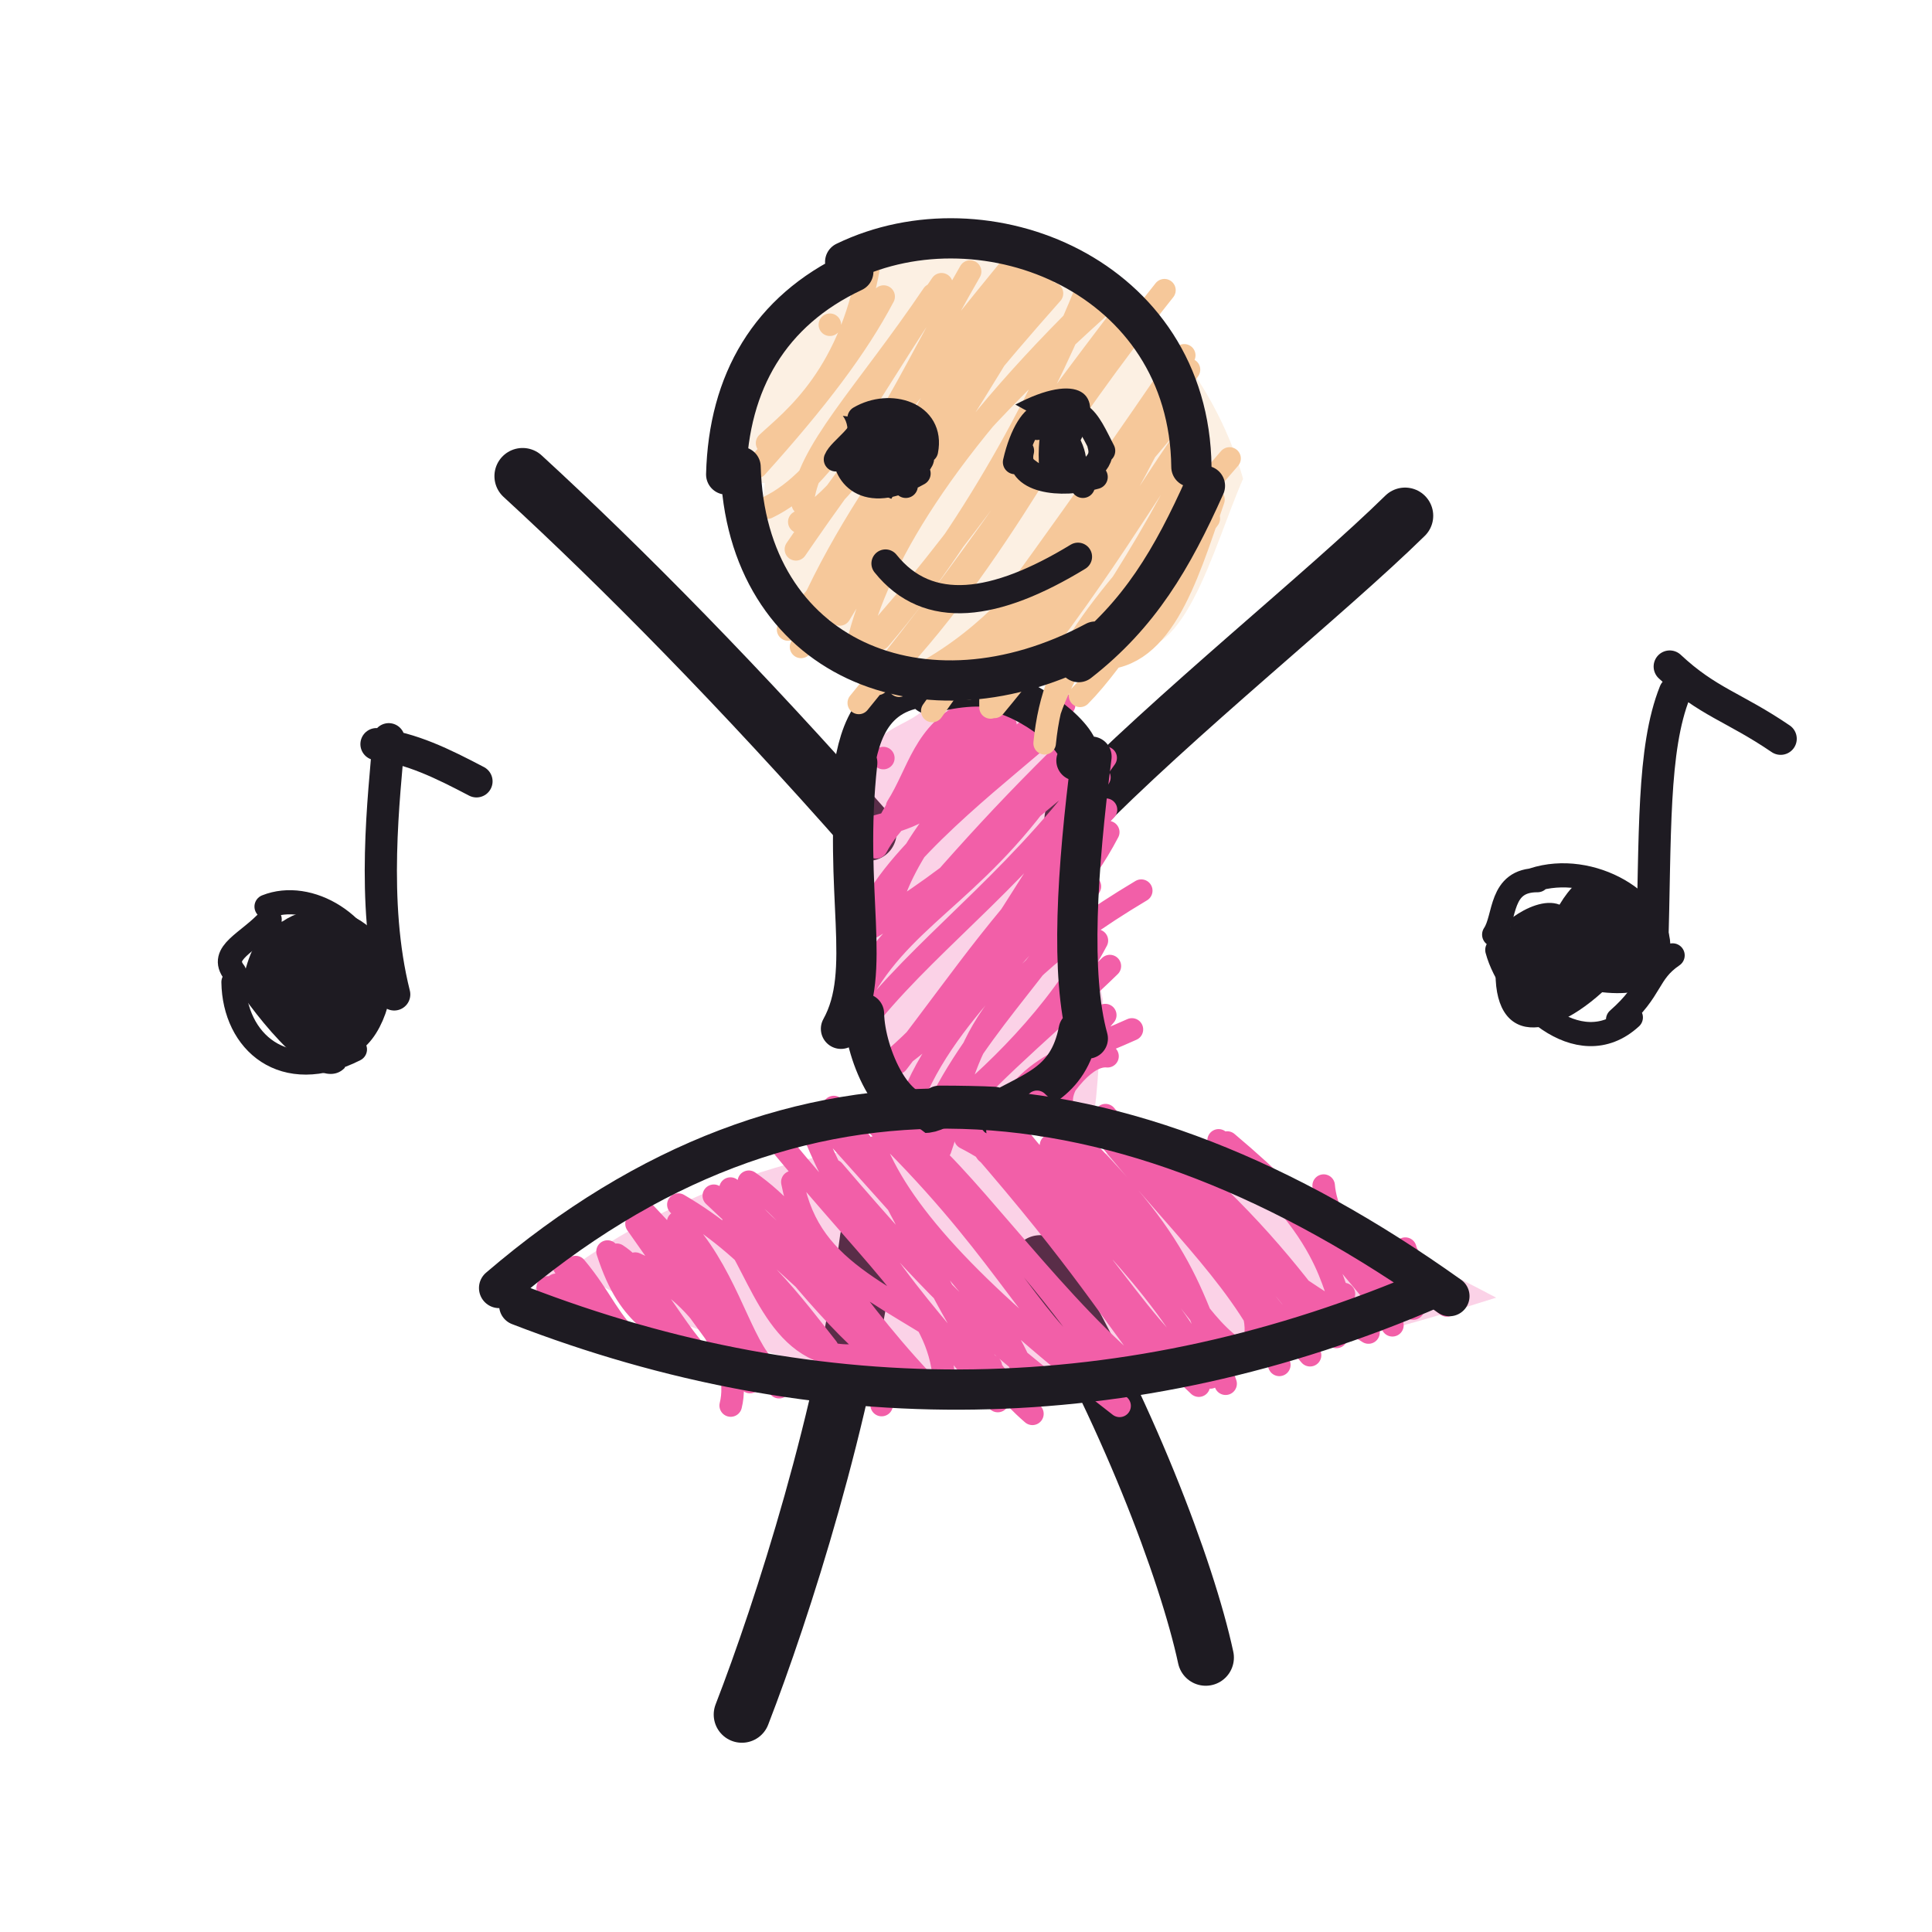
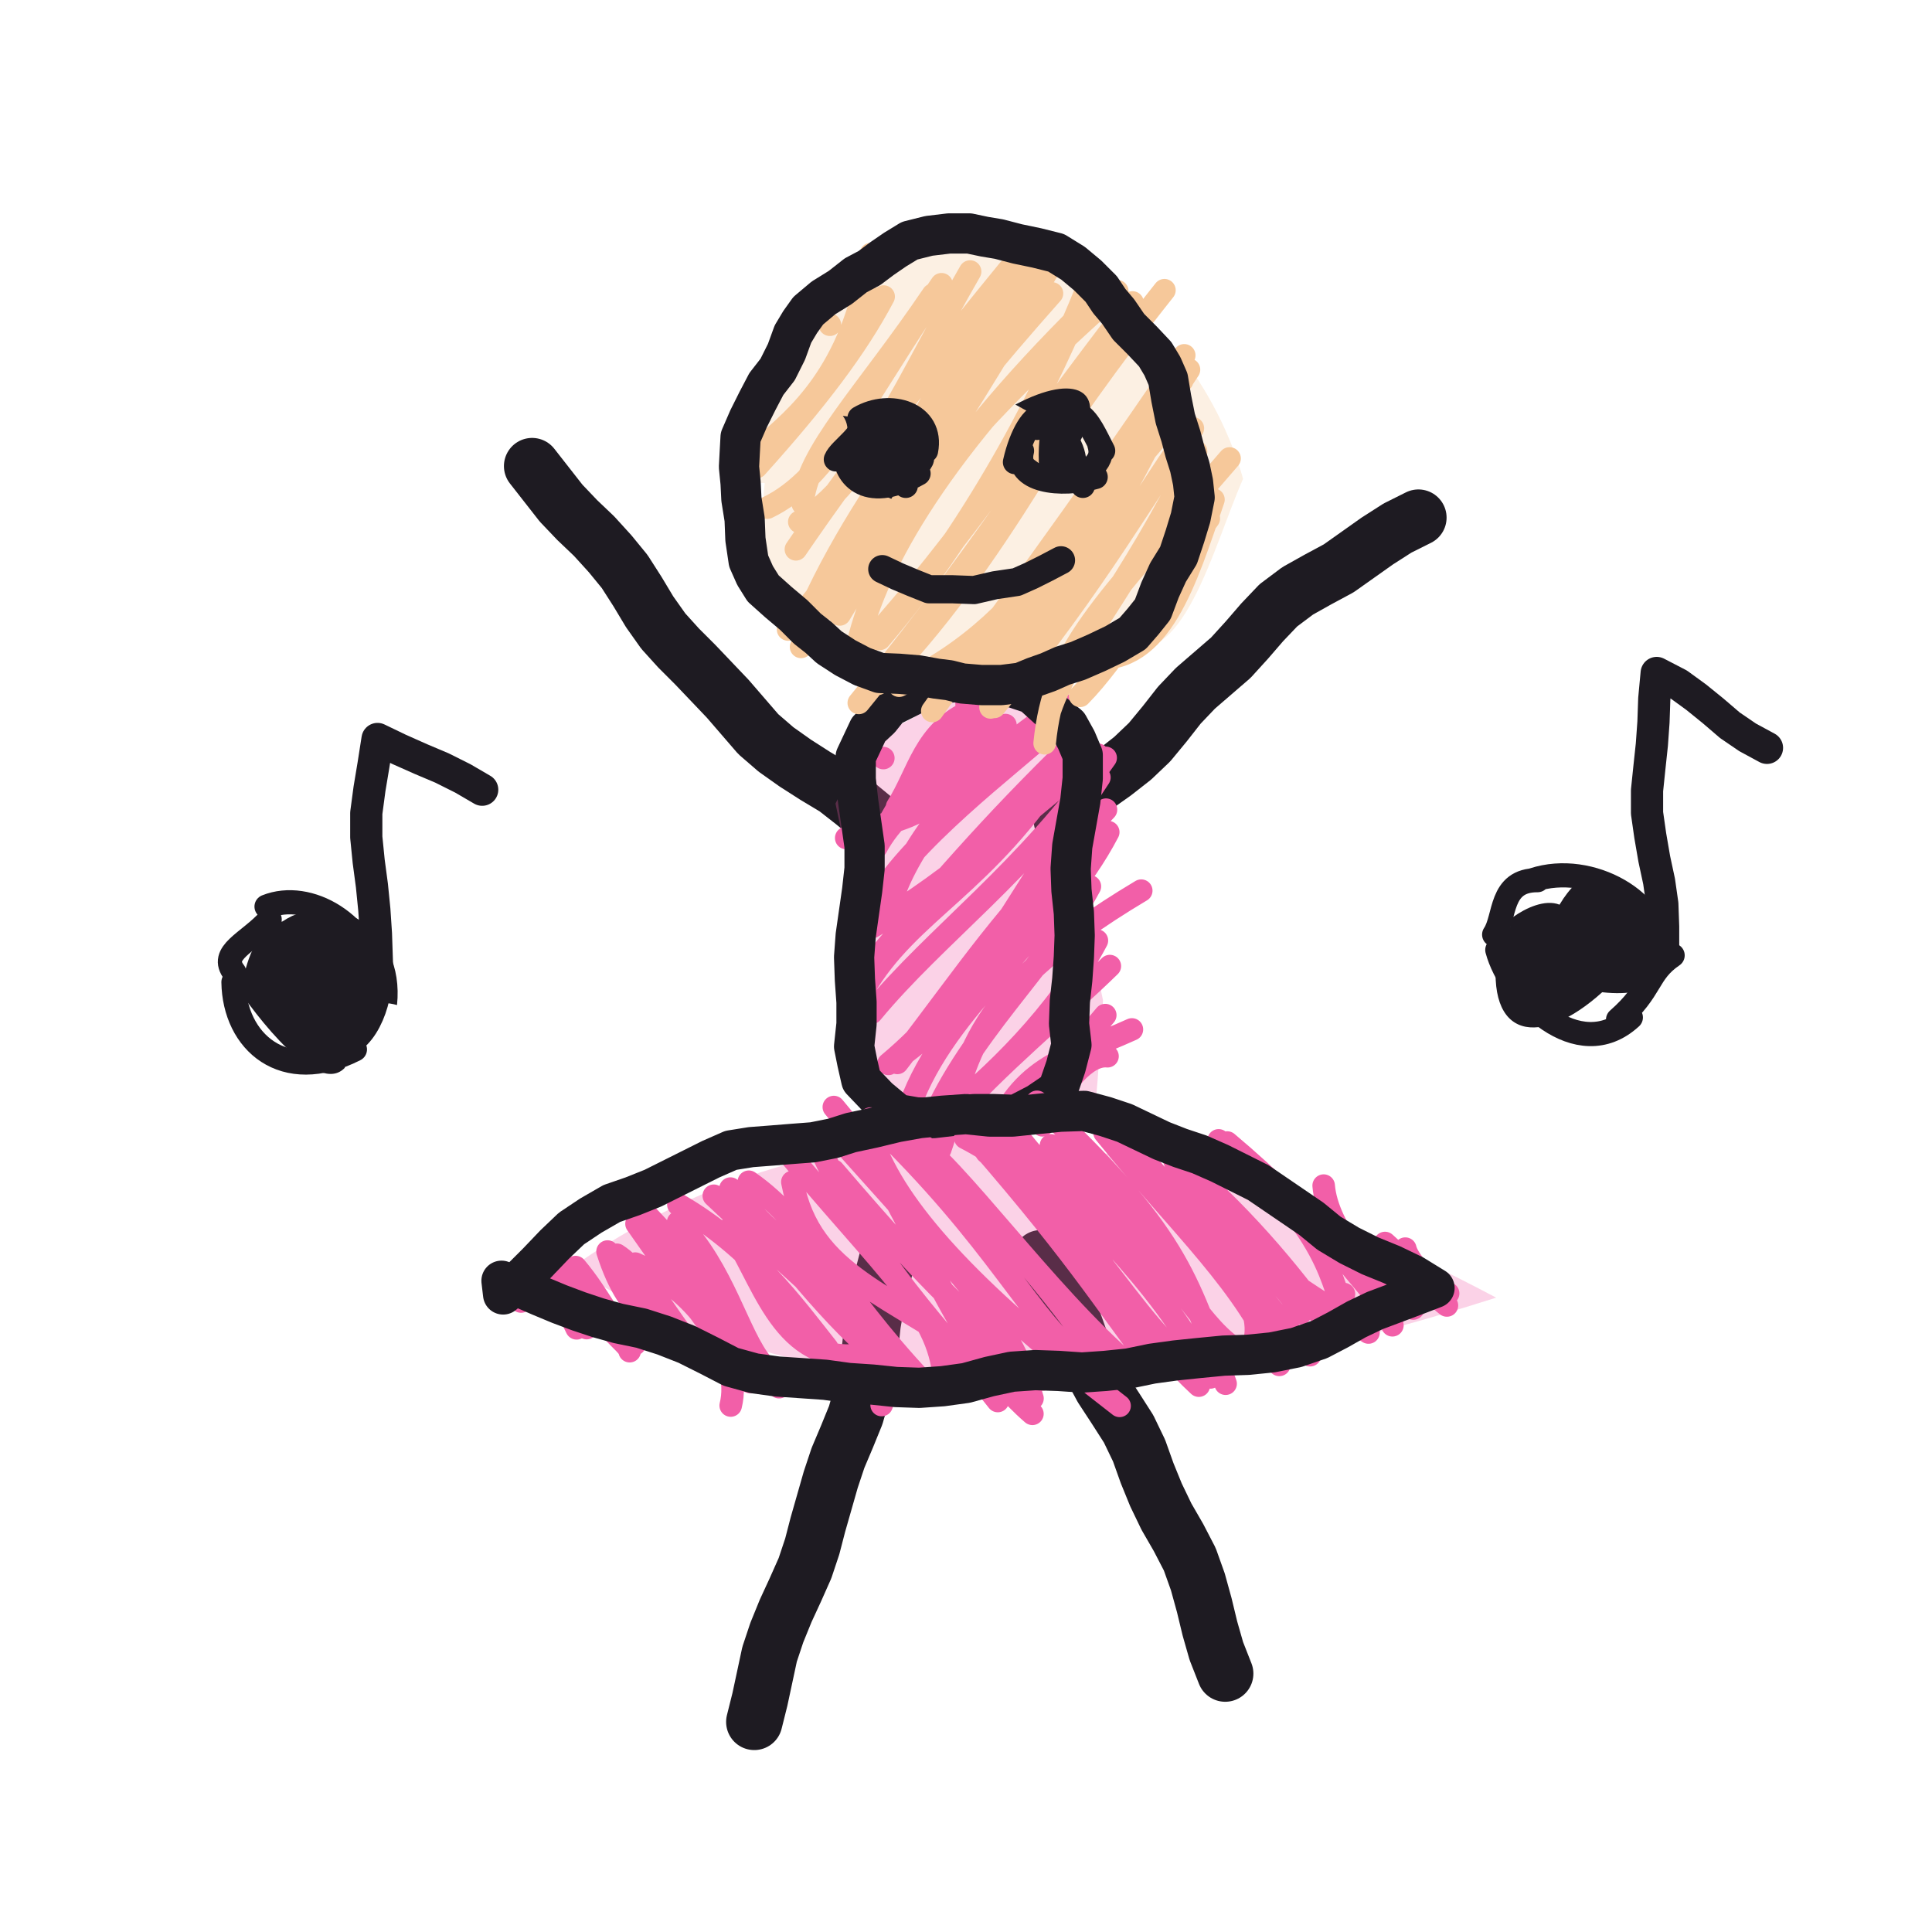
<svg xmlns="http://www.w3.org/2000/svg" viewBox="0 0 240 240" width="240" height="240">
-   <path d="M107.88 103.43 C92.21 85.63, 77.24 70.46, 64.92 59.15" fill="none" stroke="#1E1B22" stroke-width="7" stroke-linecap="round" stroke-linejoin="round" />
-   <path d="M133.25 101.67 C146.09 88.55, 164.72 73.71, 174.54 64.07" fill="none" stroke="#1E1B22" stroke-width="7" stroke-linecap="round" stroke-linejoin="round" />
-   <path d="M107.83 153.91 C105.02 175.63, 97.19 200, 92.16 212.99" fill="none" stroke="#1E1B22" stroke-width="7" stroke-linecap="round" stroke-linejoin="round" />
-   <path d="M129.2 156.94 C139.84 174.91, 147.45 195.08, 149.78 205.91" fill="none" stroke="#1E1B22" stroke-width="7" stroke-linecap="round" stroke-linejoin="round" />
+   <path d="M108.4 101.6L106.1 99.7L103.8 97.9L101.3 96.4L98.8 94.8L96.4 93.1L94.2 91.2L92.3 89.0L90.4 86.8L88.4 84.7L86.4 82.6L84.3 80.5L82.4 78.4L80.7 76.0L79.2 73.5L77.6 71.0L75.8 68.8L73.8 66.6L71.7 64.6L69.7 62.5L67.9 60.2L66.1 57.9" fill="none" stroke="#1E1B22" stroke-width="7" stroke-linecap="round" stroke-linejoin="round" />
+   <path d="M131.9 101.9L133.8 99.7L136.0 97.7L138.4 96.0L140.7 94.2L142.8 92.2L144.7 89.9L146.5 87.6L148.5 85.5L150.7 83.6L152.9 81.7L154.9 79.5L156.8 77.3L158.8 75.2L161.2 73.4L163.7 72.0L166.3 70.6L168.7 68.9L171.1 67.2L173.6 65.6L176.2 64.3" fill="none" stroke="#1E1B22" stroke-width="7" stroke-linecap="round" stroke-linejoin="round" />
+   <path d="M110.3 156.1L109.6 158.8L108.9 161.6L108.4 164.5L108.1 167.3L107.7 170.2L107.1 173.0L106.3 175.8L105.2 178.5L104.1 181.1L103.2 183.8L102.4 186.6L101.6 189.4L100.9 192.1L100.0 194.8L98.8 197.5L97.6 200.1L96.5 202.8L95.6 205.5L95.0 208.3L94.4 211.1L93.7 213.9" fill="none" stroke="#1E1B22" stroke-width="7" stroke-linecap="round" stroke-linejoin="round" />
+   <path d="M129.3 156.3L130.8 158.9L132.2 161.5L133.4 164.3L134.4 167.1L135.5 169.8L136.9 172.4L138.6 175.0L140.2 177.5L141.5 180.2L142.5 183.0L143.6 185.7L144.9 188.4L146.4 191.0L147.8 193.7L148.8 196.5L149.6 199.4L150.3 202.3L151.1 205.1L152.2 207.9" fill="none" stroke="#1E1B22" stroke-width="7" stroke-linecap="round" stroke-linejoin="round" />
  <g transform="translate(3 2)">
    <path d="M114.87 84.57 C120.48 86.11, 121.98 84.48, 123.7 85.09 C134.78 89.95, 129.61 89.33, 130.38 101.88 C136.38 100.18, 130.36 105.75, 134.02 122.27 C132.83 138.51, 133.51 143.64, 127.32 132.66 C124.55 136.46, 119.64 139.84, 116.39 139.05 C108.91 137.72, 100.64 133.21, 104.52 123.95 C103.77 118.26, 104.34 114.36, 100.79 97.82 C107.07 84.81, 109.8 90.53, 114.31 82.96 C116 86, 116 86, 116 86" fill="#F25FA8" opacity="0.28" />
    <path d="M106.73 92.17 C106.73 92.17, 106.73 92.17, 106.73 92.17 M106.73 92.17 C106.73 92.17, 106.73 92.17, 106.73 92.17 M107.44 100.18 C111.72 92.18, 116.33 90.29, 119.99 87.52 M108.44 98.22 C111.12 94, 111.8 88.85, 117.54 86.33 M102.12 102.1 C105.33 99.42, 117.89 101.65, 117.06 85.06 M105.87 103.25 C109.42 96.63, 116.9 94.38, 121.9 88.07 M105.41 110.7 C109.49 102.73, 123.05 92.66, 126.81 89.09 M107.98 109.23 C109.96 103.53, 116.25 93.85, 129.19 85.56 M105.33 113.17 C116.13 106.74, 123.13 99.81, 133.36 91.74 M103.9 119.39 C113.62 108.05, 119.64 100.85, 130.57 90.22 M104.29 120.89 C110.06 111, 119.4 108.18, 129.37 92.51 M105.28 123.82 C113.27 114.15, 124.51 106.22, 134.35 92.14 M108.47 130.04 C118.4 117.13, 120.36 113.34, 134.39 98.58 M107.36 130.16 C117.54 121.63, 121.93 112.03, 133.57 94.57 M108.34 129.62 C112.72 126.44, 125.21 116.33, 132.15 99.19 M110.46 134.21 C115.55 121.85, 128.35 113.51, 134.67 101.37 M113.8 140.76 C117.36 130.53, 116.04 122.21, 138.77 108.64 M112.2 138.63 C116.91 126.64, 126.94 118.2, 132.39 108.11 M114.89 137.23 C120.65 130.54, 129.27 123.5, 134.87 118.01 M114.05 136.75 C120.17 131.93, 128.43 124, 133.26 114.84 M119.54 141.14 C123.55 130.2, 128.88 129.83, 137.61 125.88 M120.84 139.76 C121.07 133.49, 126.25 133.84, 134.3 124.1 M129.44 136.34 C126.87 132.69, 134.23 128.19, 132.33 128.54 M126.5 137.79 C129.03 132.32, 132.07 128.96, 134.58 129.21" fill="none" stroke="#F25FA8" stroke-width="2.8" stroke-linecap="round" stroke-linejoin="round" />
  </g>
-   <path d="M115.36 86.2 C118.76 85.18, 122.84 84.95, 124.62 85.77 M124 86 C129.16 87.28, 135.41 92.73, 133.72 94.48 M135.59 93.99 C133.79 108.13, 132.95 121.1, 135.13 129.01 M134 128 C132.68 134.72, 128.33 135.47, 123.38 138.41 M123.46 137.5 C122.24 137.42, 118.83 137.35, 116.71 137.36 M116 138 C111.32 139.87, 107.43 131.09, 107.33 125.92 M104.47 127.8 C108.47 120.59, 104.7 110.96, 106.49 94.75 M106 96 C106.79 90.81, 108.48 84.79, 117.33 85.29 M116 86 C116 86, 116 86, 116 86" fill="none" stroke="#1E1B22" stroke-width="5" stroke-linecap="round" stroke-linejoin="round" />
+   <path d="M116.0 85.1L118.7 84.7L121.3 84.6L124.1 84.8L126.1 85.5L128.2 86.2L130.4 88.2L132.7 90.1L133.7 91.9L134.5 93.8L134.5 96.7L134.2 99.5L133.7 102.3L133.2 105.1L133.0 107.9L133.1 110.6L133.4 113.4L133.5 116.2L133.4 118.9L133.2 121.7L132.9 124.4L132.8 127.2L133.1 129.8L132.4 132.5L131.4 135.4L128.9 137.1L126.2 138.5L123.5 138.4L121.0 138.4L118.5 138.6L115.9 138.9L113.8 138.8L111.5 138.4L109.1 136.4L107.0 134.2L106.5 132.0L106.1 130.0L106.4 127.2L106.4 124.5L106.2 121.7L106.1 118.9L106.3 116.2L106.7 113.4L107.1 110.6L107.4 107.9L107.4 105.1L107.0 102.3L106.6 99.5L106.3 96.8L106.3 94.0L107.1 92.3L107.9 90.6L109.3 89.3L110.5 87.8L113.1 86.5L115.7 85.1Z" fill="none" stroke="#1E1B22" stroke-width="5" stroke-linecap="round" stroke-linejoin="round" />
  <g transform="translate(3 2)">
    <path d="M62 160 C97.94 130.8, 138.06 135.41, 182.86 159.2 C139.73 172.96, 100.95 175.7, 66.18 154.58 C62 160, 62 160, 62 160" fill="#F25FA8" opacity="0.28" />
    <path d="M61.73 159.68 C61.73 159.68, 61.73 159.68, 61.73 159.68 M61.73 159.68 C61.73 159.68, 61.73 159.68, 61.73 159.68 M69.88 162.98 C69.05 162.78, 67.59 161.15, 65.04 157.93 M68.63 163.01 C67.85 161.4, 67.32 160.43, 66.09 157.6 M75.22 165.85 C75.18 164.86, 71.41 162.89, 67 155.15 M75.86 164.98 C72.63 162.28, 71.82 159.36, 68.5 155.4 M84.24 167.15 C79.15 162.37, 75.34 162.4, 72.47 153.47 M84.55 167.03 C81.2 164.14, 77.55 156.42, 73.62 153.87 M87.77 172.6 C89.2 166.93, 84.07 158.55, 75.91 154.97 M90.17 169.68 C84.91 162.17, 82.37 159.05, 76.07 150.02 M93.78 170.32 C87.02 163.27, 89.01 160.65, 75.03 146.54 M91.71 167.48 C88.66 163.83, 87 155.79, 81.24 149.83 M103.31 166.36 C93.79 167.14, 91.62 156.18, 87.57 150.66 M99.77 165.46 C95.76 160.4, 90.39 152.93, 81.27 147.64 M106.67 172.11 C102.34 154.94, 95.61 154.95, 89.64 147.64 M107.35 167.38 C100.6 162.27, 93.54 152.82, 87.74 145.65 M106.52 172.54 C109.05 166.08, 103.13 163.15, 85.67 146.54 M111.55 169.54 C101.08 158.38, 97.55 150.04, 90.02 144.8 M120.09 167.71 C107.69 158.53, 97.7 156.69, 95.43 144.83 M114.31 170.11 C114.02 161.11, 107.51 156.54, 93.5 139.56 M126.49 169.36 C118.03 162.58, 112.96 157.93, 100.55 143.42 M120.95 172.04 C114.47 163.71, 104.78 154.7, 98.31 139.25 M125.25 173.63 C114.24 164.13, 110.64 147.22, 100.58 135.52 M125.26 171.72 C122.58 162.75, 119.16 159.45, 101.05 139.22 M136.08 172.64 C118.64 159.2, 109.08 149.1, 105.69 140.52 M131.78 167.22 C124.89 162.17, 121.25 152.39, 105.14 136.95 M133.94 167.17 C129.86 161.24, 122.7 151.68, 108.21 137.48 M137.31 167.64 C126.87 158.68, 115.65 142.64, 110.15 139.16 M146.67 168.98 C137.2 162.94, 131.02 146.58, 116.91 139.36 M140.67 168.22 C133.67 159.08, 130.64 153.58, 115.69 136.64 M145.92 170.13 C134.83 159.88, 128.22 142.93, 120.91 138.45 M147.35 169.11 C140.3 155.73, 131.08 149.1, 122.27 137.66 M149.25 169.89 C144.38 156.46, 143.26 151.29, 125.82 134.87 M150.09 165.32 C145.33 161.84, 143.8 156.4, 127.56 140.28 M152.69 165.13 C154.67 159.29, 147.44 151.87, 134.33 136.53 M155.92 167.55 C151.88 157.58, 143.74 150.46, 134.21 138.7 M158.59 161.13 C156.11 155.55, 145.18 150.17, 144.59 140.39 M159.74 166.35 C152.82 158.31, 144.03 147.15, 142 139.56 M167 163.53 C160.68 159.49, 149.8 153, 142.94 145.13 M163.01 164.08 C158.34 157.44, 152.26 149.81, 143.8 142.53 M163.95 158.75 C162.36 161.27, 164.42 151.7, 148.38 139.66 M170.07 161.58 C165.58 156.48, 160.58 149.29, 149.45 139.93 M169.97 162.63 C168.65 156.59, 164.23 153.7, 161.12 148.99 M172.56 160.55 C167.36 157.07, 161.87 150.65, 161.43 145.28 M176.74 160.17 C174.39 158.35, 171.83 154.85, 169.05 152.41 M176.89 158.67 C174.11 157.18, 171.86 154.45, 171.57 153.11" fill="none" stroke="#F25FA8" stroke-width="2.8" stroke-linecap="round" stroke-linejoin="round" />
  </g>
-   <path d="M62 160 C98.96 128.33, 139.29 131.97, 180.05 161.01 M178 160 C140.17 176.32, 101.78 176.57, 64.5 162.15 M62 160 C62 160, 62 160, 62 160" fill="none" stroke="#1E1B22" stroke-width="5" stroke-linecap="round" stroke-linejoin="round" />
+   <path d="M62.5 160.8L64.7 158.9L66.8 156.8L68.9 154.6L71.0 152.6L73.4 151.0L76.0 149.5L78.6 148.6L81.1 147.6L83.5 146.4L85.9 145.2L88.3 144.0L90.8 142.9L93.3 142.5L95.9 142.3L98.4 142.1L101.0 141.9L103.5 141.4L105.7 140.7L108.5 140.1L111.4 139.4L114.2 138.9L117.1 138.6L120.0 138.4L122.9 138.7L125.8 138.7L128.7 138.4L131.7 138.1L134.7 138.0L137.3 138.7L139.7 139.5L142.0 140.6L144.3 141.7L146.6 142.6L149.0 143.4L151.5 144.5L153.9 145.7L156.3 146.9L158.5 148.4L160.7 149.9L162.9 151.4L165.1 153.2L167.6 154.7L170.2 156.0L172.9 157.1L175.6 158.4L178.2 160.0L175.6 161.0L173.2 161.9L170.8 162.8L168.5 163.9L166.2 165.2L163.9 166.4L161.0 167.4L158.0 168.0L155.0 168.3L152.0 168.4L148.9 168.7L146.0 169.0L143.1 169.4L140.2 170.0L137.3 170.3L134.4 170.5L131.5 170.3L128.6 170.2L125.7 170.4L122.9 171.0L120.0 171.8L117.1 172.2L114.2 172.4L111.3 172.3L108.4 172.0L105.4 171.8L102.5 171.4L99.6 171.2L96.6 171.0L93.7 170.6L90.8 169.8L88.1 168.4L85.3 167.0L82.5 165.9L79.7 165.0L76.8 164.4L74.3 163.7L71.9 162.9L69.5 162.0L67.1 161.0L64.8 160.0L62.3 159.1Z" fill="none" stroke="#1E1B22" stroke-width="5" stroke-linecap="round" stroke-linejoin="round" />
  <g transform="translate(3 2)">
    <path d="M92 58 C89.22 81.07, 112.65 87.23, 135.98 78.02 C143.92 81.87, 147.68 65.94, 151.42 57.48 C145.4 36.14, 122.57 19.2, 103.36 29.89 C93.14 33.38, 92.3 45.83, 86.68 57.86 C92 58, 92 58, 92 58" fill="#F6C89A" opacity="0.28" />
    <path d="M100.09 38.34 C100.09 38.34, 100.09 38.34, 100.09 38.34 M100.09 38.34 C100.09 38.34, 100.09 38.34, 100.09 38.34 M92.29 53.04 C95.3 50.21, 103.01 44.63, 105.18 29.56 M90.97 56.03 C98.46 47.71, 103.45 41.14, 106.77 34.84 M96.72 60.57 C97.06 54.34, 104.55 46.93, 112.89 34.6 M92.32 61.06 C100.04 57.37, 104.42 47.2, 113.96 33.31 M96.29 62.83 C104.48 58.21, 109.94 44.83, 117.51 31.73 M95.87 66.24 C98.52 62.4, 105.63 51.88, 122.36 31.45 M94.9 76.2 C107.82 62.56, 111.81 42.33, 126.8 30.52 M97.73 73.54 C106.01 55.3, 120.49 40.66, 124.94 30.81 M96.51 78.36 C105.96 61.23, 112.15 51.96, 127.68 34.45 M97.05 74.75 C104.69 67.52, 113.28 55.59, 127.83 30.43 M101.31 74.33 C106.44 65.97, 112.5 54.75, 135.79 34.17 M103.38 78.78 C105.44 69.15, 112.68 55.37, 131.85 36.45 M106.28 77.37 C118.87 62.63, 127.67 44.75, 131.95 34.03 M102.81 80.14 C114.58 67.73, 122.99 54.62, 137.68 35.57 M103.68 85.32 C122.38 62.42, 127.48 51.86, 141.65 34.05 M106.04 82.95 C120.55 68.45, 131.22 46.52, 138.23 36.58 M108.69 83.18 C126.69 74.85, 131.55 58.94, 143.85 45.3 M112.81 86.32 C121.95 73.4, 129.42 63.77, 144.11 42.14 M120.05 85.88 C119.73 72.49, 131.53 64.06, 143.21 49.3 M117.29 83.54 C126.25 72.31, 132.75 62.11, 144.7 43.92 M118.95 83.15 C129.23 73.08, 136.7 59.79, 143.14 46.34 M120.53 85.81 C133.22 70.57, 140.22 57.69, 145.18 51.2 M126.77 90.33 C127.94 78.62, 133.6 73.68, 149.74 54.95 M127.44 86.22 C130.11 78.41, 137 71.45, 145.58 54.08 M132.78 79.78 C141.18 80.53, 144.29 70.2, 147.74 60.06 M131.17 84.44 C135.74 79.82, 141.02 70.89, 147.16 62.41" fill="none" stroke="#F6C89A" stroke-width="2.8" stroke-linecap="round" stroke-linejoin="round" />
  </g>
-   <path d="M92 58 C92.64 81.68, 114.76 91.12, 136.06 79.7 M134 82.25 C141.58 76.33, 145.61 69.43, 149.68 60.35 M148 58 C147.73 34.31, 122.44 24.09, 104.99 32.54 M106 33.75 C95.63 38.62, 90.51 47.43, 90.21 58.94 M92 58 C92 58, 92 58, 92 58" fill="none" stroke="#1E1B22" stroke-width="5" stroke-linecap="round" stroke-linejoin="round" />
+   <path d="M91.8 58.0L92.0 60.0L92.1 62.0L92.5 64.5L92.6 67.0L93.0 69.7L93.8 71.5L94.8 73.1L96.7 74.8L98.6 76.4L100.3 78.1L101.7 79.2L103.0 80.4L105.0 81.7L107.1 82.8L109.3 83.6L111.7 83.7L114.1 83.9L116.3 84.3L117.9 84.5L119.5 84.9L121.9 85.1L124.4 85.1L126.8 84.8L128.5 84.1L130.2 83.5L132.0 82.7L133.9 82.1L136.2 81.1L138.5 80.0L140.7 78.7L142.0 77.2L143.2 75.7L144.1 73.3L145.1 71.1L146.4 69.0L147.2 66.6L147.9 64.3L148.4 61.8L148.2 59.9L147.8 58.0L147.2 56.1L146.7 54.2L146.0 52.0L145.5 49.5L145.1 47.1L144.4 45.5L143.5 44.0L141.9 42.3L140.2 40.6L138.9 38.7L137.8 37.4L136.8 35.9L135.1 34.2L133.3 32.7L131.2 31.4L128.8 30.8L126.4 30.3L124.1 29.7L122.3 29.4L120.4 29.0L117.9 29.0L115.4 29.3L113.0 29.9L111.2 31.0L109.6 32.1L108.0 33.3L106.3 34.2L104.4 35.7L102.3 37.0L100.4 38.6L99.4 40.0L98.5 41.5L97.7 43.7L96.6 45.9L95.2 47.7L94.1 49.8L93.0 52.0L92.0 54.3L91.9 56.1L91.8 58.0Z" fill="none" stroke="#1E1B22" stroke-width="5" stroke-linecap="round" stroke-linejoin="round" />
  <path d="M104.96 56 C104.04 61.82, 108.14 60.69, 110.72 61.97 C113.12 58.2, 112.43 58.6, 114.56 53.64 C116.61 49.53, 111.58 52.65, 104.7 51.66 C105.93 53.27, 105.05 55.92, 103.68 56.18 C104.96 56, 104.96 56, 104.96 56" fill="#1E1B22" />
  <path d="M104.96 56 C104.72 58.66, 107.25 62.68, 114.11 58.82 M112.52 60.36 C112.75 58.44, 116.3 56.45, 113.45 56.53 M115.04 56 C115.96 51.36, 110.55 49.71, 106.77 51.93 M107.48 51.64 C107.52 54, 104.36 55.76, 103.83 57.07 M104.96 56 C104.96 56, 104.96 56, 104.96 56" fill="none" stroke="#1E1B22" stroke-width="3" stroke-linecap="round" stroke-linejoin="round" />
  <path d="M126.96 56 C128.24 62.35, 129.49 58.72, 137.46 57.91 C133.6 58.33, 135.85 58.1, 134.24 54.68 C137.52 48.62, 133.78 46.21, 126.13 50.26 C131.06 52.97, 128.8 51.37, 129.05 57.54 C126.96 56, 126.96 56, 126.96 56" fill="#1E1B22" />
  <path d="M126.96 56 C125.99 59.8, 131.78 60.52, 136.11 59.25 M134.52 60.36 C134.26 58.13, 137.4 58, 136.57 55.25 M137.04 56 C135.1 52.24, 133.98 48.86, 128.83 53.16 M129.48 51.64 C128.43 51.58, 126.91 53.75, 126.08 57.41 M126.96 56 C126.96 56, 126.96 56, 126.96 56" fill="none" stroke="#1E1B22" stroke-width="3" stroke-linecap="round" stroke-linejoin="round" />
-   <path d="M110 70 C115.29 76.61, 123.65 75.41, 133.91 69.16" fill="none" stroke="#1E1B22" stroke-width="3.5" stroke-linecap="round" stroke-linejoin="round" />
+   <path d="M109.6 70.7L111.5 71.6L113.4 72.4L115.4 73.2L118.3 73.2L121.0 73.3L123.6 72.7L126.3 72.3L128.1 71.5L129.9 70.6L131.8 69.6" fill="none" stroke="#1E1B22" stroke-width="3.5" stroke-linecap="round" stroke-linejoin="round" />
  <path d="M186 118 C184.46 129.22, 191.35 130.18, 199.03 123.26 C205.79 124.01, 207.66 120.86, 205.76 118.76 C204.31 112.16, 199.02 103.54, 193.73 112.38 C190.1 110.97, 184.16 116.9, 187.64 115.05 C186 118, 186 118, 186 118" fill="#1E1B22" />
  <path d="M186 118 C187.57 123.91, 196.02 132.42, 202.59 126.39 M201 126.66 C205.29 122.9, 204.56 120.87, 207.78 118.68 M206 118 C206.33 112.18, 197.66 106.97, 190.48 109.31 M191 109.34 C186.23 109.31, 187.05 113.97, 185.61 116.1 M186 118 C186 118, 186 118, 186 118" fill="none" stroke="#1E1B22" stroke-width="3" stroke-linecap="round" stroke-linejoin="round" />
-   <path d="M205.23 118.26 C205.65 103.77, 205.24 93.04, 208.06 85.99 M207.42 82.8 C212.13 87.21, 215.42 87.83, 221.2 91.77" fill="none" stroke="#1E1B22" stroke-width="4" stroke-linecap="round" stroke-linejoin="round" />
+   <path d="M206.6 118.0L206.6 115.1L206.5 112.3L206.1 109.5L205.5 106.7L205.0 103.8L204.6 101.0L204.6 98.2L204.9 95.3L205.2 92.5L205.4 89.7L205.5 86.8L205.8 83.6L208.5 85.0L210.7 86.6L212.8 88.3L214.9 90.1L217.1 91.6L219.5 92.9" fill="none" stroke="#1E1B22" stroke-width="4" stroke-linecap="round" stroke-linejoin="round" />
  <path d="M29 122 C31.85 126.31, 39.41 136.19, 42.82 132.66 C43.95 127.59, 44.3 123.5, 49.32 124.85 C50.33 115.1, 41.26 110.32, 35.1 114.46 C31.96 115.07, 30.67 119.35, 30.18 121.77 C29 122, 29 122, 29 122" fill="#1E1B22" />
  <path d="M29 122 C29.11 129.43, 35.24 134.85, 44.09 130.36 M42.5 129.79 C45.5 129.58, 47.76 123.62, 47.02 120.12 M47 122 C45.6 114.71, 38.34 110.53, 33.11 112.62 M33.5 114.21 C30.86 117.15, 27.16 118.32, 29.1 120.79 M29 122 C29 122, 29 122, 29 122" fill="none" stroke="#1E1B22" stroke-width="3" stroke-linecap="round" stroke-linejoin="round" />
-   <path d="M48.97 123.53 C46.06 111.98, 47.74 98.89, 48.29 91.83 M46.77 92.44 C51.08 92.92, 55.02 94.87, 59.19 97.06" fill="none" stroke="#1E1B22" stroke-width="4" stroke-linecap="round" stroke-linejoin="round" />
+   <path d="M46.9 122.0L46.8 119.0L46.7 116.0L46.5 113.0L46.2 110.0L45.8 107.0L45.5 104.0L45.5 101.0L45.9 98.0L46.4 95.0L46.9 91.8L49.6 93.1L52.3 94.3L54.9 95.4L57.5 96.7L59.9 98.1" fill="none" stroke="#1E1B22" stroke-width="4" stroke-linecap="round" stroke-linejoin="round" />
</svg>
